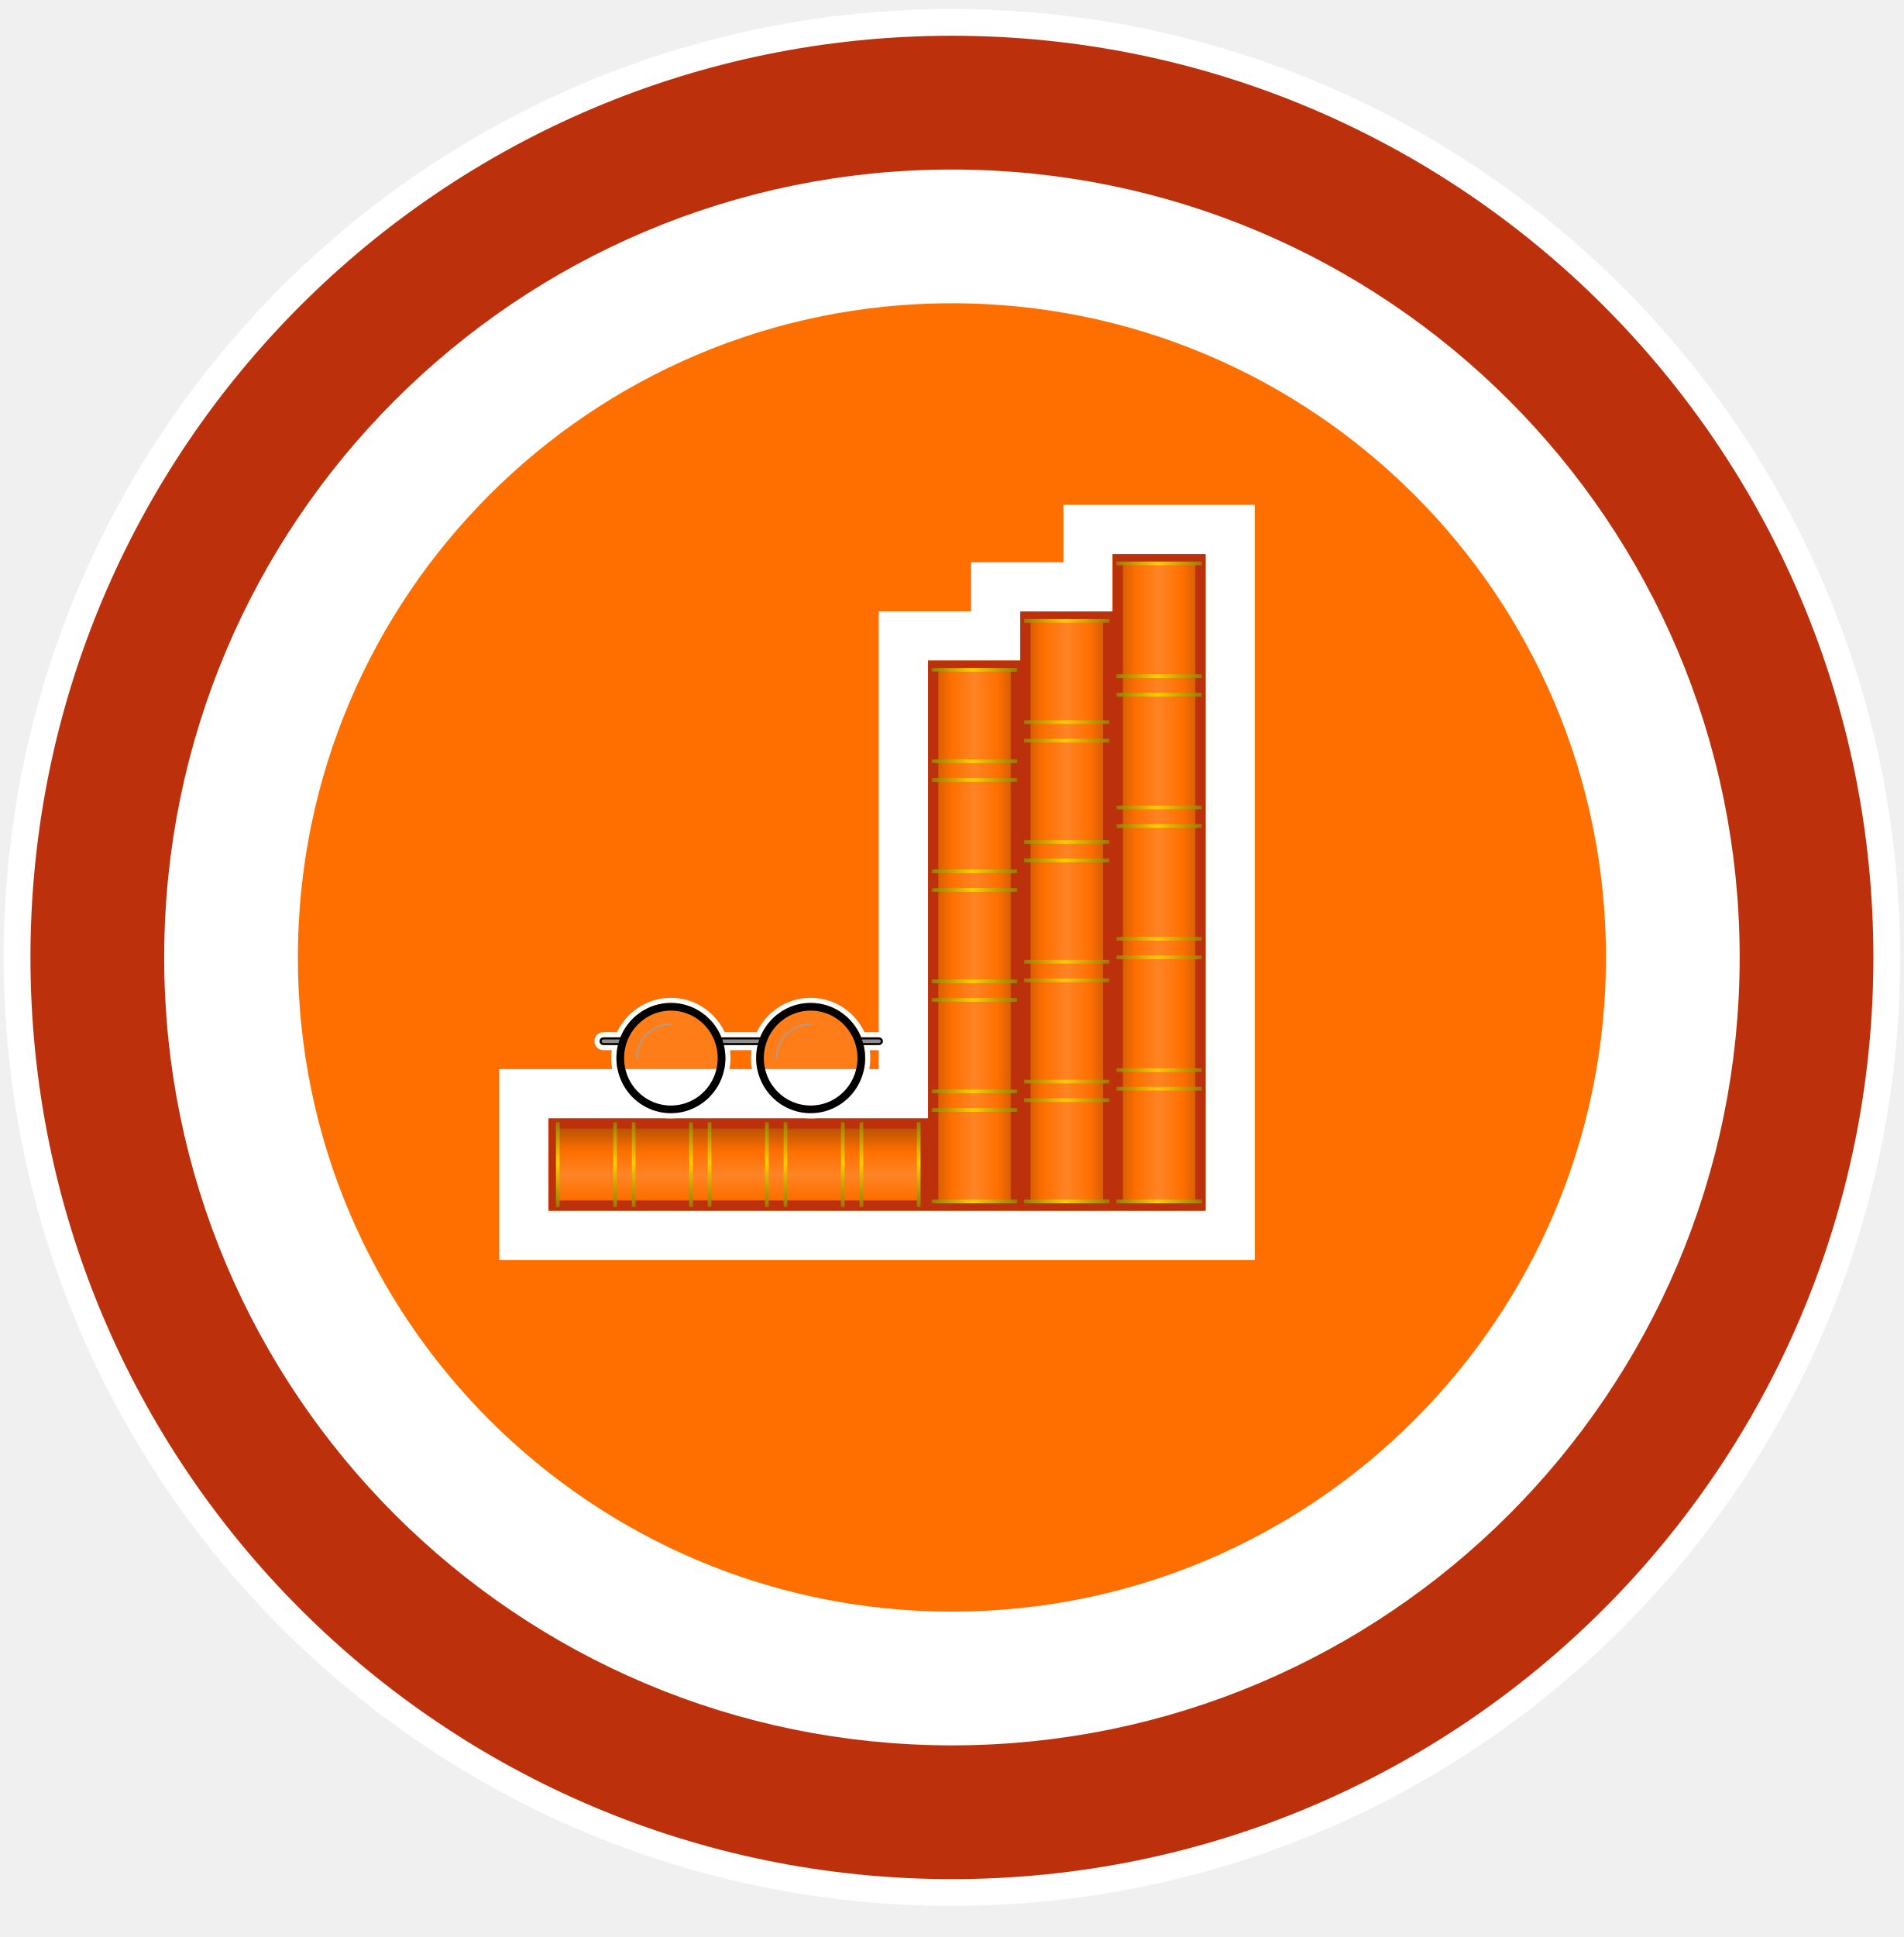
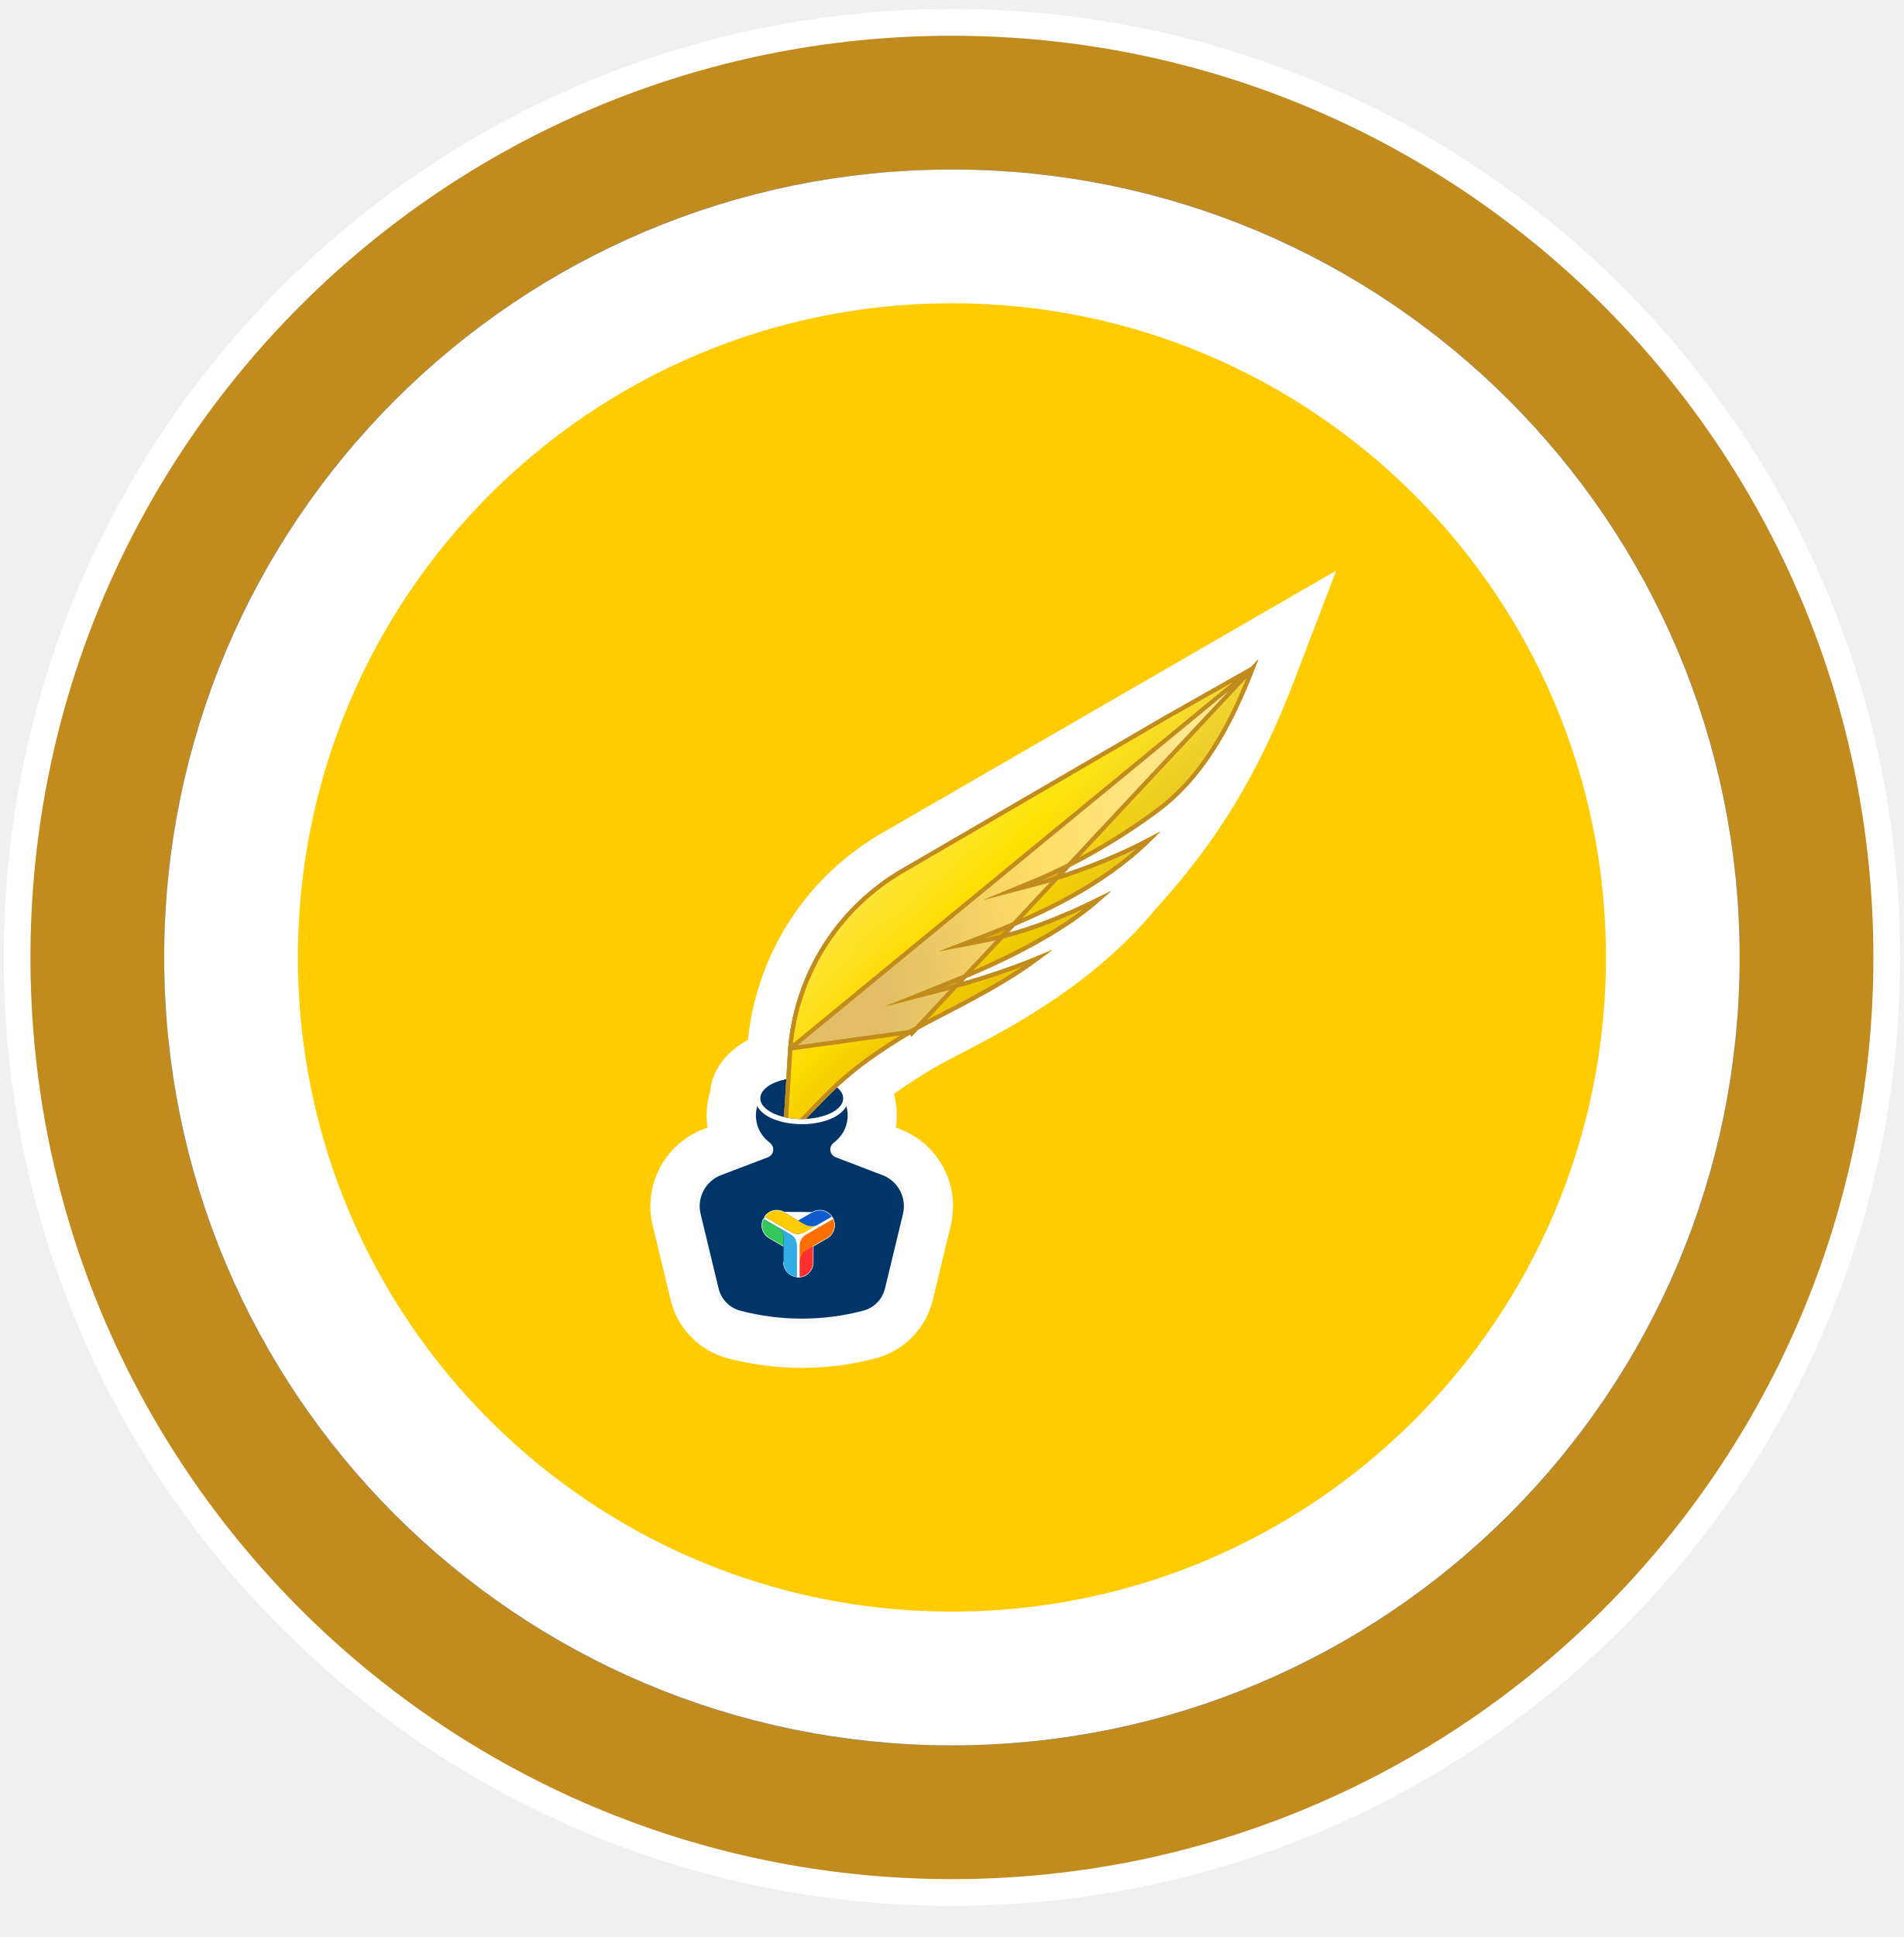
<svg xmlns="http://www.w3.org/2000/svg" width="58" height="59" viewBox="0 0 58 59" fill="none">
  <circle cx="29.002" cy="29.163" r="26.444" stroke="white" stroke-width="4.889" />
-   <circle cx="29.002" cy="29.163" r="26.037" fill="#BC310C" stroke="#BC310C" stroke-width="4.074" />
-   <circle cx="29.002" cy="29.163" r="21.963" fill="#FF6F00" stroke="white" stroke-width="4.074" />
-   <mask id="path-4-outside-1_159_604670" maskUnits="userSpaceOnUse" x="14.711" y="14.877" width="24" height="24" fill="black">
-     <rect fill="white" x="14.711" y="14.877" width="24" height="24" />
-     <path fill-rule="evenodd" clip-rule="evenodd" d="M36.731 16.877H33.898V18.627H31.086V20.12H28.273V34.065H16.711V36.877H28.273H28.573H31.106V36.877H33.898V36.877H36.731V16.877Z" />
+   <circle cx="29.002" cy="29.163" r="26.037" fill="#0F5CCF" stroke="#C18B1E" stroke-width="4.074" />
+   <circle cx="29.002" cy="29.163" r="21.963" fill="#FFCC02" stroke="white" stroke-width="4.074" />
+   <mask id="path-4-outside-1_159_604664" maskUnits="userSpaceOnUse" x="19.315" y="30.802" width="10" height="11" fill="black">
+     <rect fill="white" x="19.315" y="30.802" width="10" height="11" />
+     <path fill-rule="evenodd" clip-rule="evenodd" d="M25.729 33.475C25.729 33.468 25.73 33.461 25.73 33.453C25.73 33.093 25.146 32.802 24.426 32.802C23.707 32.802 23.123 33.093 23.123 33.453C23.123 33.459 23.123 33.466 23.124 33.472L23.059 33.732C22.966 34.104 23.091 34.497 23.382 34.747L23.47 34.822C23.615 34.947 23.574 35.182 23.395 35.25L21.968 35.794C21.491 35.975 21.224 36.483 21.344 36.978L21.892 39.248C21.971 39.577 22.225 39.836 22.552 39.922C23.78 40.245 25.071 40.245 26.299 39.922C26.627 39.836 26.88 39.577 26.96 39.248L27.508 36.978C27.627 36.483 27.36 35.975 26.884 35.794L25.457 35.25C25.277 35.182 25.236 34.947 25.382 34.822L25.47 34.747C25.761 34.497 25.886 34.104 25.793 33.732L25.729 33.475Z" />
  </mask>
-   <path d="M33.898 16.877V15.377H32.398V16.877H33.898ZM36.731 16.877H38.231V15.377H36.731V16.877ZM33.898 18.627V20.127H35.398V18.627H33.898ZM31.086 18.627V17.127H29.586V18.627H31.086ZM31.086 20.12V21.62H32.586V20.12H31.086ZM28.273 20.12V18.62H26.773V20.12H28.273ZM28.273 34.065V35.565H29.773V34.065H28.273ZM16.711 34.065V32.565H15.211V34.065H16.711ZM16.711 36.877H15.211V38.377H16.711V36.877ZM31.106 36.877V38.377H32.606V36.877H31.106ZM31.106 36.877V35.377H29.606V36.877H31.106ZM33.898 36.877H35.398V35.377H33.898V36.877ZM33.898 36.877H32.398V38.377H33.898V36.877ZM36.731 36.877V38.377H38.231V36.877H36.731ZM33.898 18.377H36.731V15.377H33.898V18.377ZM35.398 18.627V16.877H32.398V18.627H35.398ZM31.086 20.127H33.898V17.127H31.086V20.127ZM32.586 20.12V18.627H29.586V20.12H32.586ZM28.273 21.62H31.086V18.62H28.273V21.62ZM29.773 34.065V20.12H26.773V34.065H29.773ZM16.711 35.565H28.273V32.565H16.711V35.565ZM18.211 36.877V34.065H15.211V36.877H18.211ZM28.273 35.377H16.711V38.377H28.273V35.377ZM28.573 35.377H28.273V38.377H28.573V35.377ZM31.106 35.377H28.573V38.377H31.106V35.377ZM29.606 36.877V36.877H32.606V36.877H29.606ZM33.898 35.377H31.106V38.377H33.898V35.377ZM35.398 36.877V36.877H32.398V36.877H35.398ZM36.731 35.377H33.898V38.377H36.731V35.377ZM35.231 16.877V36.877H38.231V16.877H35.231Z" fill="white" mask="url(#path-4-outside-1_159_604670)" />
-   <rect x="28.43" y="20.276" width="2.52" height="16.445" fill="url(#paint0_linear_159_604670)" />
-   <rect x="28.43" y="20.276" width="2.52" height="16.445" stroke="#BC310C" stroke-width="0.312" />
-   <rect x="28.387" y="20.346" width="2.606" height="0.113" fill="url(#paint1_linear_159_604670)" />
-   <mask id="path-8-inside-2_159_604670" fill="white">
-     <path d="M28.387 23.131H30.993V23.811H28.387V23.131Z" />
+   <path fill-rule="evenodd" clip-rule="evenodd" d="M25.729 33.475C25.729 33.468 25.73 33.461 25.73 33.453C25.73 33.093 25.146 32.802 24.426 32.802C23.707 32.802 23.123 33.093 23.123 33.453C23.123 33.459 23.123 33.466 23.124 33.472L23.059 33.732C22.966 34.104 23.091 34.497 23.382 34.747L23.47 34.822C23.615 34.947 23.574 35.182 23.395 35.25L21.968 35.794C21.491 35.975 21.224 36.483 21.344 36.978L21.892 39.248C21.971 39.577 22.225 39.836 22.552 39.922C23.78 40.245 25.071 40.245 26.299 39.922C26.627 39.836 26.88 39.577 26.96 39.248L27.508 36.978C27.627 36.483 27.36 35.975 26.884 35.794L25.457 35.25C25.277 35.182 25.236 34.947 25.382 34.822L25.47 34.747C25.761 34.497 25.886 34.104 25.793 33.732L25.729 33.475Z" fill="#013568" />
+   <path d="M25.729 33.475L24.232 33.376L24.217 33.611L24.274 33.839L25.729 33.475ZM23.124 33.472L24.579 33.836L24.634 33.615L24.621 33.389L23.124 33.472ZM23.059 33.732L21.603 33.368L21.603 33.368L23.059 33.732ZM23.382 34.747L24.358 33.608L24.358 33.608L23.382 34.747ZM23.47 34.822L22.493 35.961L22.493 35.961L23.47 34.822ZM23.395 35.25L23.929 36.652H23.929L23.395 35.25ZM21.968 35.794L22.502 37.196H22.502L21.968 35.794ZM21.344 36.978L19.886 37.33L21.344 36.978ZM21.892 39.248L20.434 39.6L20.434 39.6L21.892 39.248ZM22.552 39.922L22.17 41.373L22.171 41.373L22.552 39.922ZM26.299 39.922L26.681 41.373L26.681 41.373L26.299 39.922ZM26.96 39.248L25.502 38.896L26.96 39.248ZM27.508 36.978L28.966 37.33L28.966 37.33L27.508 36.978ZM26.884 35.794L26.35 37.196L26.884 35.794ZM25.457 35.25L24.923 36.652L24.923 36.652L25.457 35.25ZM25.382 34.822L24.406 33.683L24.406 33.683L25.382 34.822ZM25.47 34.747L26.446 35.886L26.446 35.886L25.47 34.747ZM25.793 33.732L27.248 33.368L27.248 33.368L25.793 33.732ZM24.23 33.453C24.23 33.428 24.23 33.402 24.232 33.376L27.226 33.574C27.228 33.534 27.23 33.494 27.23 33.453H24.23ZM24.426 34.302C24.604 34.302 24.69 34.341 24.677 34.334C24.67 34.331 24.583 34.288 24.482 34.169C24.373 34.039 24.23 33.794 24.23 33.453H27.23C27.23 32.399 26.414 31.849 26.019 31.651C25.534 31.409 24.969 31.302 24.426 31.302V34.302ZM24.623 33.453C24.623 33.794 24.48 34.039 24.371 34.169C24.27 34.288 24.183 34.331 24.176 34.334C24.162 34.341 24.249 34.302 24.426 34.302V31.302C23.884 31.302 23.319 31.409 22.834 31.651C22.439 31.849 21.623 32.399 21.623 33.453H24.623ZM24.621 33.389C24.623 33.41 24.623 33.432 24.623 33.453H21.623C21.623 33.487 21.624 33.521 21.626 33.555L24.621 33.389ZM21.669 33.108L21.603 33.368L24.514 34.096L24.579 33.836L21.669 33.108ZM21.603 33.368C21.373 34.292 21.683 35.266 22.406 35.886L24.358 33.608C24.498 33.728 24.559 33.917 24.514 34.096L21.603 33.368ZM22.406 35.886L22.493 35.961L24.446 33.683L24.358 33.608L22.406 35.886ZM22.493 35.961C21.775 35.345 21.977 34.185 22.861 33.849L23.929 36.652C25.172 36.179 25.455 34.548 24.446 33.683L22.493 35.961ZM22.861 33.849L21.434 34.392L22.502 37.196L23.929 36.652L22.861 33.849ZM21.434 34.392C20.252 34.843 19.589 36.101 19.886 37.33L22.802 36.626C22.86 36.864 22.731 37.108 22.502 37.196L21.434 34.392ZM19.886 37.33L20.434 39.6L23.35 38.896L22.802 36.626L19.886 37.33ZM20.434 39.6C20.643 40.465 21.31 41.146 22.17 41.373L22.934 38.472C23.14 38.526 23.3 38.689 23.35 38.896L20.434 39.6ZM22.171 41.373C23.649 41.762 25.203 41.762 26.681 41.373L25.918 38.472C24.94 38.729 23.912 38.729 22.934 38.472L22.171 41.373ZM26.681 41.373C27.542 41.146 28.209 40.465 28.418 39.6L25.502 38.896C25.552 38.689 25.712 38.526 25.918 38.472L26.681 41.373ZM28.418 39.6L28.966 37.33L26.05 36.626L25.502 38.896L28.418 39.6ZM28.966 37.33C29.263 36.101 28.6 34.843 27.418 34.392L26.35 37.196C26.121 37.108 25.992 36.864 26.05 36.626L28.966 37.33ZM27.418 34.392L25.991 33.849L24.923 36.652L26.35 37.196L27.418 34.392ZM25.991 33.849C26.875 34.185 27.076 35.345 26.358 35.961L24.406 33.683C23.396 34.548 23.68 36.179 24.923 36.652L25.991 33.849ZM26.358 35.961L26.446 35.886L24.493 33.608L24.406 33.683L26.358 35.961ZM26.446 35.886C27.168 35.266 27.479 34.292 27.248 33.368L24.338 34.096C24.293 33.917 24.353 33.728 24.493 33.608L26.446 35.886ZM27.248 33.368L27.184 33.111L24.274 33.839L24.338 34.096L27.248 33.368Z" fill="white" mask="url(#path-4-outside-1_159_604664)" />
+   <path d="M38.87 20.447L39.499 18.801L37.974 19.682L27.058 25.989L27.051 25.992L27.044 25.997C26.53 26.311 26.034 26.694 25.597 27.132C24.973 27.757 24.46 28.486 24.083 29.292L24.082 29.294C23.712 30.09 23.478 30.952 23.401 31.828L23.401 31.836L23.4 31.844L23.305 33.394L23.264 34.057L23.252 34.257L23.248 34.311L23.248 34.325L23.247 34.329L23.247 34.33L23.247 34.33L23.247 34.33L23.871 34.368L23.247 34.33L23.199 35.124L23.982 34.983L24.478 34.894L24.676 34.858L24.816 34.714L24.495 34.403L24.816 34.714L24.816 34.714L24.816 34.714L24.817 34.714L24.817 34.713L24.819 34.711L24.827 34.703L24.857 34.672L24.956 34.569C25.034 34.489 25.128 34.392 25.191 34.326L25.204 34.312C25.968 33.518 26.477 32.989 28.082 32.023C28.334 31.872 28.677 31.694 29.095 31.477C30.567 30.713 32.955 29.44 34.737 27.279C36.508 25.328 37.744 23.394 38.87 20.447Z" fill="white" stroke="white" stroke-width="1.25" stroke-miterlimit="16" />
+   <path d="M25.77 33.308L25.755 33.248H25.694H23.162H23.101L23.086 33.308L22.985 33.713C22.885 34.114 23.02 34.537 23.333 34.806L23.421 34.881C23.521 34.967 23.493 35.13 23.369 35.177L21.942 35.721C21.429 35.916 21.141 36.463 21.27 36.996L21.818 39.267C21.904 39.623 22.179 39.904 22.534 39.998C23.776 40.324 25.08 40.324 26.321 39.998C26.677 39.904 26.952 39.623 27.038 39.267L27.586 36.996C27.715 36.463 27.427 35.916 26.914 35.721L25.487 35.177C25.363 35.13 25.334 34.967 25.435 34.881L25.523 34.806C25.836 34.537 25.971 34.114 25.871 33.713L25.77 33.308Z" fill="#013568" stroke="#FAFAFA" stroke-width="0.156" stroke-linejoin="round" />
+   <path d="M24.753 36.929L24.749 36.923C24.953 36.805 25.212 36.866 25.345 37.058L25.339 37.062L25.345 37.058C25.353 37.069 25.36 37.08 25.367 37.092C25.374 37.103 25.38 37.115 25.386 37.127C25.484 37.339 25.408 37.593 25.204 37.711L24.776 37.959V38.453C24.776 38.689 24.593 38.882 24.361 38.902L24.361 38.902C24.348 38.903 24.334 38.904 24.321 38.904C24.307 38.904 24.294 38.903 24.28 38.902C24.28 38.902 24.28 38.902 24.28 38.902L24.281 38.894C24.052 38.874 23.873 38.684 23.873 38.453L24.753 36.929ZM24.753 36.929L24.749 36.923L24.321 37.17L23.892 36.923L23.892 36.923M24.753 36.929L23.892 36.923M23.892 36.923C23.688 36.805 23.43 36.866 23.296 37.058L23.892 36.923ZM23.437 37.711L23.865 37.959L23.256 37.127C23.256 37.127 23.256 37.127 23.256 37.127C23.157 37.339 23.233 37.593 23.437 37.711L23.437 37.711Z" fill="white" stroke="white" stroke-width="0.016" />
+   <path d="M23.264 37.13H23.264C23.269 37.119 23.275 37.107 23.282 37.095C23.289 37.084 23.296 37.073 23.303 37.062L24.124 37.536C24.246 37.606 24.397 37.606 24.519 37.536L25.34 37.062C25.347 37.073 25.354 37.084 25.361 37.095C25.367 37.107 25.374 37.119 25.379 37.13H25.379L24.559 37.604C24.436 37.675 24.361 37.805 24.361 37.947V38.894C24.348 38.895 24.335 38.896 24.321 38.896C24.308 38.896 24.295 38.895 24.282 38.894V37.947C24.282 37.805 24.206 37.675 24.084 37.604L23.264 37.13Z" fill="white" />
+   <path d="M23.676 37.369C23.798 37.44 23.874 37.57 23.874 37.712V37.954V38.453C23.874 38.685 24.053 38.875 24.281 38.895V37.947C24.281 37.806 24.206 37.675 24.084 37.605L23.676 37.369Z" fill="#32ADE6" />
+   <path d="M23.873 37.712C23.873 37.57 23.798 37.44 23.675 37.369L23.263 37.131C23.166 37.339 23.241 37.589 23.441 37.705L23.873 37.954V37.712Z" fill="#34C759" />
+   <path d="M24.361 38.418C24.361 38.277 24.437 38.146 24.559 38.075L24.769 37.954L25.201 37.705C25.402 37.589 25.477 37.339 25.38 37.131L24.559 37.605C24.437 37.675 24.361 37.806 24.361 37.947V38.418V38.418Z" fill="#FF6F00" />
+   <path d="M24.559 38.075C24.437 38.146 24.361 38.277 24.361 38.418V38.894C24.59 38.874 24.769 38.685 24.769 38.453V37.954L24.559 38.075Z" fill="#FF2F2F" />
+   <path d="M24.927 37.3C24.804 37.371 24.653 37.371 24.531 37.3L24.321 37.179L23.889 36.929C23.688 36.814 23.434 36.874 23.303 37.062L24.123 37.536C24.245 37.606 24.396 37.606 24.519 37.536L24.927 37.3V37.3Z" fill="#FFCC02" />
+   <path d="M24.53 37.3C24.653 37.371 24.804 37.371 24.926 37.3L25.338 37.062C25.207 36.874 24.953 36.814 24.753 36.929L24.32 37.179L24.53 37.3V37.3Z" fill="#0F5CCF" />
+   <path d="M24.428 34.164C24.787 34.164 25.116 34.092 25.358 33.971C25.595 33.852 25.772 33.673 25.772 33.453C25.772 33.233 25.595 33.054 25.358 32.936C25.116 32.815 24.787 32.742 24.428 32.742C24.069 32.742 23.74 32.815 23.498 32.936C23.261 33.054 23.084 33.233 23.084 33.453C23.084 33.673 23.261 33.852 23.498 33.971C23.74 34.092 24.069 34.164 24.428 34.164Z" fill="#013568" stroke="white" stroke-width="0.156" />
+   <mask id="mask0_159_604664" style="mask-type:alpha" maskUnits="userSpaceOnUse" x="22" y="18" width="18" height="17">
+     <path fill-rule="evenodd" clip-rule="evenodd" d="M23.58 32.982L22.899 29.299L28.678 23.505L39.568 18.439L38.351 22.947L33.92 28.769L29.807 31.222L27.08 32.753L25.67 33.572C25.558 33.865 25.044 34.086 24.427 34.086C23.727 34.086 23.161 33.803 23.161 33.453C23.161 33.266 23.323 33.098 23.58 32.982Z" fill="#013568" />
  </mask>
-   <path d="M28.387 23.245H30.993V23.018H28.387V23.245ZM30.993 23.698H28.387V23.924H30.993V23.698Z" fill="url(#paint2_linear_159_604670)" mask="url(#path-8-inside-2_159_604670)" />
-   <mask id="path-10-inside-3_159_604670" fill="white">
-     <path d="M28.387 26.483H30.993V27.163H28.387V26.483Z" />
-   </mask>
-   <path d="M28.387 26.596H30.993V26.37H28.387V26.596ZM30.993 27.049H28.387V27.276H30.993V27.049Z" fill="url(#paint3_linear_159_604670)" mask="url(#path-10-inside-3_159_604670)" />
-   <mask id="path-12-inside-4_159_604670" fill="white">
-     <path d="M28.387 29.834H30.993V30.514H28.387V29.834Z" />
-   </mask>
-   <path d="M28.387 29.948H30.993V29.721H28.387V29.948ZM30.993 30.401H28.387V30.628H30.993V30.401Z" fill="url(#paint4_linear_159_604670)" mask="url(#path-12-inside-4_159_604670)" />
-   <mask id="path-14-inside-5_159_604670" fill="white">
-     <path d="M28.387 33.186H30.993V33.866H28.387V33.186Z" />
-   </mask>
-   <path d="M28.387 33.299H30.993V33.073H28.387V33.299ZM30.993 33.753H28.387V33.979H30.993V33.753Z" fill="url(#paint5_linear_159_604670)" mask="url(#path-14-inside-5_159_604670)" />
-   <rect x="28.387" y="36.538" width="2.606" height="0.113" fill="url(#paint6_linear_159_604670)" />
-   <rect x="31.242" y="18.784" width="2.52" height="17.938" fill="url(#paint7_linear_159_604670)" />
-   <rect x="31.242" y="18.784" width="2.52" height="17.938" stroke="#BC310C" stroke-width="0.312" />
-   <rect x="31.199" y="18.854" width="2.606" height="0.113" fill="url(#paint8_linear_159_604670)" />
-   <mask id="path-19-inside-6_159_604670" fill="white">
-     <path d="M31.199 21.938H33.806V22.617H31.199V21.938Z" />
-   </mask>
-   <path d="M31.199 22.051H33.806V21.824H31.199V22.051ZM33.806 22.504H31.199V22.731H33.806V22.504Z" fill="url(#paint9_linear_159_604670)" mask="url(#path-19-inside-6_159_604670)" />
-   <mask id="path-21-inside-7_159_604670" fill="white">
-     <path d="M31.199 25.587H33.806V26.267H31.199V25.587Z" />
-   </mask>
-   <path d="M31.199 25.701H33.806V25.474H31.199V25.701ZM33.806 26.154H31.199V26.381H33.806V26.154Z" fill="url(#paint10_linear_159_604670)" mask="url(#path-21-inside-7_159_604670)" />
-   <mask id="path-23-inside-8_159_604670" fill="white">
-     <path d="M31.199 29.237H33.806V29.917H31.199V29.237Z" />
-   </mask>
-   <path d="M31.199 29.351H33.806V29.124H31.199V29.351ZM33.806 29.804H31.199V30.03H33.806V29.804Z" fill="url(#paint11_linear_159_604670)" mask="url(#path-23-inside-8_159_604670)" />
-   <mask id="path-25-inside-9_159_604670" fill="white">
-     <path d="M31.199 32.888H33.806V33.568H31.199V32.888Z" />
-   </mask>
-   <path d="M31.199 33.001H33.806V32.774H31.199V33.001ZM33.806 33.454H31.199V33.681H33.806V33.454Z" fill="url(#paint12_linear_159_604670)" mask="url(#path-25-inside-9_159_604670)" />
-   <rect x="31.199" y="36.538" width="2.606" height="0.113" fill="url(#paint13_linear_159_604670)" />
-   <rect x="34.055" y="17.034" width="2.52" height="19.688" fill="url(#paint14_linear_159_604670)" />
-   <rect x="34.055" y="17.034" width="2.52" height="19.688" stroke="#BC310C" stroke-width="0.312" />
-   <rect x="34.012" y="17.104" width="2.606" height="0.113" fill="url(#paint15_linear_159_604670)" />
-   <mask id="path-30-inside-10_159_604670" fill="white">
-     <path d="M34.012 20.538H36.618V21.218H34.012V20.538Z" />
-   </mask>
-   <path d="M34.012 20.651H36.618V20.424H34.012V20.651ZM36.618 21.104H34.012V21.331H36.618V21.104Z" fill="url(#paint16_linear_159_604670)" mask="url(#path-30-inside-10_159_604670)" />
-   <mask id="path-32-inside-11_159_604670" fill="white">
-     <path d="M34.012 24.538H36.618V25.218H34.012V24.538Z" />
-   </mask>
-   <path d="M34.012 24.651H36.618V24.424H34.012V24.651ZM36.618 25.104H34.012V25.331H36.618V25.104Z" fill="url(#paint17_linear_159_604670)" mask="url(#path-32-inside-11_159_604670)" />
-   <mask id="path-34-inside-12_159_604670" fill="white">
-     <path d="M34.012 28.538H36.618V29.218H34.012V28.538Z" />
-   </mask>
-   <path d="M34.012 28.651H36.618V28.424H34.012V28.651ZM36.618 29.104H34.012V29.331H36.618V29.104Z" fill="url(#paint18_linear_159_604670)" mask="url(#path-34-inside-12_159_604670)" />
-   <mask id="path-36-inside-13_159_604670" fill="white">
-     <path d="M34.012 32.538H36.618V33.218H34.012V32.538Z" />
-   </mask>
-   <path d="M34.012 32.651H36.618V32.424H34.012V32.651ZM36.618 33.104H34.012V33.331H36.618V33.104Z" fill="url(#paint19_linear_159_604670)" mask="url(#path-36-inside-13_159_604670)" />
-   <rect x="34.012" y="36.538" width="2.606" height="0.113" fill="url(#paint20_linear_159_604670)" />
-   <rect x="28.117" y="34.221" width="2.5" height="11.25" transform="rotate(90 28.1172 34.2212)" fill="url(#paint21_linear_159_604670)" />
-   <rect x="28.117" y="34.221" width="2.5" height="11.25" transform="rotate(90 28.1172 34.2212)" stroke="#BC310C" stroke-width="0.312" />
-   <rect x="28.047" y="34.178" width="2.586" height="0.113" transform="rotate(90 28.0469 34.1782)" fill="url(#paint22_linear_159_604670)" />
-   <mask id="path-41-inside-14_159_604670" fill="white">
-     <path d="M26.301 34.178V36.764H25.621V34.178H26.301Z" />
-   </mask>
-   <path d="M26.188 34.178V36.764H26.414V34.178H26.188ZM25.734 36.764V34.178H25.508V36.764H25.734Z" fill="url(#paint23_linear_159_604670)" mask="url(#path-41-inside-14_159_604670)" />
-   <mask id="path-43-inside-15_159_604670" fill="white">
-     <path d="M23.988 34.178V36.764H23.308V34.178H23.988Z" />
-   </mask>
-   <path d="M23.875 34.178V36.764H24.102V34.178H23.875ZM23.422 36.764V34.178H23.195V36.764H23.422Z" fill="url(#paint24_linear_159_604670)" mask="url(#path-43-inside-15_159_604670)" />
-   <mask id="path-45-inside-16_159_604670" fill="white">
-     <path d="M21.676 34.178V36.764H20.996V34.178H21.676Z" />
-   </mask>
-   <path d="M21.562 34.178V36.764H21.789V34.178H21.562ZM21.109 36.764V34.178H20.883V36.764H21.109Z" fill="url(#paint25_linear_159_604670)" mask="url(#path-45-inside-16_159_604670)" />
-   <mask id="path-47-inside-17_159_604670" fill="white">
-     <path d="M19.363 34.178V36.764H18.683V34.178H19.363Z" />
-   </mask>
-   <path d="M19.25 34.178V36.764H19.477V34.178H19.25ZM18.797 36.764V34.178H18.57V36.764H18.797Z" fill="url(#paint26_linear_159_604670)" mask="url(#path-47-inside-17_159_604670)" />
-   <rect x="17.051" y="34.178" width="2.586" height="0.113" transform="rotate(90 17.0508 34.1782)" fill="url(#paint27_linear_159_604670)" />
-   <mask id="path-50-outside-18_159_604670" maskUnits="userSpaceOnUse" x="17.267" y="29.549" width="10" height="5" fill="black">
-     <rect fill="white" x="17.267" y="29.549" width="10" height="5" />
-     <path fill-rule="evenodd" clip-rule="evenodd" d="M22.1 32.229C22.1 33.157 21.356 33.909 20.439 33.909C19.523 33.909 18.779 33.157 18.779 32.229C18.779 32.092 18.796 31.959 18.826 31.831H18.384C18.319 31.831 18.267 31.779 18.267 31.714C18.267 31.649 18.319 31.597 18.384 31.597H18.901C19.148 30.982 19.744 30.549 20.439 30.549C21.135 30.549 21.731 30.982 21.978 31.597H23.159C23.406 30.982 24.002 30.549 24.697 30.549C25.393 30.549 25.989 30.982 26.236 31.597H26.782C26.847 31.597 26.899 31.649 26.899 31.714C26.899 31.779 26.847 31.831 26.782 31.831H26.311C26.341 31.959 26.357 32.092 26.357 32.229C26.357 33.157 25.614 33.909 24.697 33.909C23.78 33.909 23.037 33.157 23.037 32.229C23.037 32.092 23.053 31.959 23.084 31.831H22.053C22.083 31.959 22.1 32.092 22.1 32.229Z" />
-   </mask>
-   <path d="M18.826 31.831L18.978 31.867L19.024 31.675H18.826V31.831ZM18.901 31.597V31.753H19.007L19.046 31.655L18.901 31.597ZM21.978 31.597L21.833 31.655L21.872 31.753H21.978V31.597ZM23.159 31.597V31.753H23.264L23.304 31.655L23.159 31.597ZM26.236 31.597L26.091 31.655L26.13 31.753H26.236V31.597ZM26.311 31.831V31.675H26.112L26.159 31.867L26.311 31.831ZM23.084 31.831L23.236 31.867L23.282 31.675H23.084V31.831ZM22.053 31.831V31.675H21.855L21.901 31.867L22.053 31.831ZM20.439 34.065C21.444 34.065 22.256 33.241 22.256 32.229H21.943C21.943 33.072 21.268 33.752 20.439 33.752V34.065ZM18.623 32.229C18.623 33.241 19.435 34.065 20.439 34.065V33.752C19.611 33.752 18.936 33.072 18.936 32.229H18.623ZM18.674 31.795C18.641 31.934 18.623 32.08 18.623 32.229H18.936C18.936 32.104 18.95 31.983 18.978 31.867L18.674 31.795ZM18.384 31.987H18.826V31.675H18.384V31.987ZM18.11 31.714C18.11 31.865 18.233 31.987 18.384 31.987V31.675C18.405 31.675 18.423 31.692 18.423 31.714H18.11ZM18.384 31.44C18.233 31.44 18.11 31.563 18.11 31.714H18.423C18.423 31.735 18.405 31.753 18.384 31.753V31.44ZM18.901 31.44H18.384V31.753H18.901V31.44ZM20.439 30.393C19.677 30.393 19.026 30.868 18.756 31.538L19.046 31.655C19.27 31.097 19.811 30.706 20.439 30.706V30.393ZM22.123 31.538C21.853 30.868 21.202 30.393 20.439 30.393V30.706C21.068 30.706 21.609 31.097 21.833 31.655L22.123 31.538ZM23.159 31.44H21.978V31.753H23.159V31.44ZM23.304 31.655C23.528 31.097 24.068 30.706 24.697 30.706V30.393C23.935 30.393 23.283 30.868 23.014 31.538L23.304 31.655ZM24.697 30.706C25.326 30.706 25.867 31.097 26.091 31.655L26.381 31.538C26.111 30.868 25.46 30.393 24.697 30.393V30.706ZM26.782 31.44H26.236V31.753H26.782V31.44ZM27.056 31.714C27.056 31.563 26.933 31.44 26.782 31.44V31.753C26.761 31.753 26.743 31.735 26.743 31.714H27.056ZM26.782 31.987C26.933 31.987 27.056 31.865 27.056 31.714H26.743C26.743 31.692 26.761 31.675 26.782 31.675V31.987ZM26.311 31.987H26.782V31.675H26.311V31.987ZM26.159 31.867C26.186 31.983 26.201 32.104 26.201 32.229H26.514C26.514 32.08 26.496 31.934 26.462 31.795L26.159 31.867ZM26.201 32.229C26.201 33.072 25.526 33.752 24.697 33.752V34.065C25.702 34.065 26.514 33.241 26.514 32.229H26.201ZM24.697 33.752C23.868 33.752 23.193 33.072 23.193 32.229H22.881C22.881 33.241 23.692 34.065 24.697 34.065V33.752ZM23.193 32.229C23.193 32.104 23.208 31.983 23.236 31.867L22.932 31.795C22.899 31.934 22.881 32.08 22.881 32.229H23.193ZM22.053 31.987H23.084V31.675H22.053V31.987ZM22.256 32.229C22.256 32.08 22.238 31.934 22.205 31.795L21.901 31.867C21.929 31.983 21.943 32.104 21.943 32.229H22.256Z" fill="white" mask="url(#path-50-outside-18_159_604670)" />
-   <rect x="21.982" y="31.629" width="1.188" height="0.172" fill="#8E8E93" stroke="black" stroke-width="0.062" />
-   <rect x="26.149" y="31.629" width="0.719" height="0.172" rx="0.086" fill="#8E8E93" stroke="black" stroke-width="0.062" />
-   <rect x="18.298" y="31.629" width="0.719" height="0.172" rx="0.086" fill="#8E8E93" stroke="black" stroke-width="0.062" />
-   <path d="M26.241 32.229C26.241 33.093 25.549 33.791 24.698 33.791C23.847 33.791 23.155 33.093 23.155 32.229C23.155 31.365 23.847 30.666 24.698 30.666C25.549 30.666 26.241 31.365 26.241 32.229Z" fill="white" fill-opacity="0.1" stroke="black" stroke-width="0.234" />
-   <path d="M23.663 32.229C23.663 31.954 23.772 31.691 23.966 31.497C24.16 31.303 24.424 31.194 24.698 31.194" stroke="#A1A1A5" stroke-width="0.039" stroke-linecap="round" />
-   <path d="M21.983 32.229C21.983 33.093 21.291 33.791 20.44 33.791C19.59 33.791 18.898 33.093 18.898 32.229C18.898 31.365 19.59 30.666 20.44 30.666C21.291 30.666 21.983 31.365 21.983 32.229Z" fill="white" fill-opacity="0.1" stroke="black" stroke-width="0.234" />
-   <path d="M19.405 32.229C19.405 31.954 19.514 31.691 19.709 31.497C19.903 31.303 20.166 31.194 20.44 31.194" stroke="#A1A1A5" stroke-width="0.039" stroke-linecap="round" />
+   <g mask="url(#mask0_159_604664)">
+     <path d="M24.427 34.164C24.786 34.164 25.115 34.092 25.357 33.971C25.594 33.852 25.771 33.673 25.771 33.453C25.771 33.233 25.594 33.054 25.357 32.936C25.115 32.815 24.786 32.742 24.427 32.742C24.068 32.742 23.739 32.815 23.497 32.936C23.26 33.054 23.083 33.233 23.083 33.453C23.083 33.673 23.26 33.852 23.497 33.971C23.739 34.092 24.068 34.164 24.427 34.164Z" stroke="white" stroke-width="0.156" />
+     <path d="M23.906 33.729L23.748 36.261L23.871 36.078C23.952 35.601 23.959 35.288 24.218 34.906C24.29 34.806 24.339 34.742 24.362 34.617C24.378 34.533 24.383 34.362 24.363 34.279L24.488 34.149C24.204 34.047 23.906 33.729 23.906 33.729Z" fill="#0E4D98" />
+     <path d="M23.906 33.729L23.748 36.261L23.871 36.078C23.952 35.601 23.959 35.288 24.218 34.906C24.29 34.806 24.339 34.742 24.362 34.617C24.378 34.533 24.383 34.362 24.363 34.279L24.488 34.149C24.204 34.047 23.906 33.729 23.906 33.729Z" fill="url(#paint0_linear_159_604664)" />
+     <path d="M38.158 20.366C37.515 22.014 36.683 23.625 35.25 24.691C34.344 25.366 33.456 25.883 32.795 26.231C32.465 26.405 32.191 26.537 32.001 26.625C31.905 26.67 31.83 26.703 31.78 26.725C31.754 26.736 31.735 26.744 31.722 26.75L31.707 26.756L31.703 26.758L31.703 26.758L31.703 26.758L31.702 26.758L30.838 27.116L31.743 26.878L31.727 26.817L31.743 26.878L31.743 26.878L31.743 26.878L31.744 26.878L31.748 26.876L31.764 26.872C31.778 26.868 31.799 26.863 31.826 26.855C31.88 26.84 31.959 26.817 32.06 26.786C32.261 26.725 32.547 26.633 32.889 26.509C33.478 26.297 34.232 25.991 34.999 25.588C33.588 26.965 31.745 27.834 29.935 28.532L29.276 28.786L29.97 28.653C31.184 28.421 32.347 27.951 33.452 27.408C32.8 27.979 31.985 28.482 31.187 28.9C30.254 29.39 29.351 29.762 28.772 29.995L27.871 30.358L28.811 30.115C29.731 29.878 30.756 29.543 31.607 29.192C31.002 29.641 30.325 30.038 29.686 30.384C29.369 30.556 29.061 30.716 28.775 30.864C28.404 31.056 28.072 31.229 27.81 31.381C27.809 31.381 27.809 31.381 27.809 31.381L27.809 31.381L27.809 31.381L27.809 31.381L27.809 31.381L27.809 31.381L27.807 31.382L27.806 31.383L27.793 31.391L27.744 31.42L27.726 31.431L27.722 31.433L27.722 31.433L27.721 31.434L27.721 31.434L27.721 31.434C27.721 31.434 27.721 31.434 27.722 31.434C27.729 31.436 27.76 31.446 27.778 31.473L38.158 20.366ZM38.158 20.366L35.535 21.85L35.534 21.85L27.397 26.584C27.22 26.692 27.044 26.809 26.874 26.934L26.874 26.935C26.592 27.142 26.325 27.371 26.078 27.618L26.078 27.618C25.733 27.964 25.424 28.346 25.159 28.755C24.988 29.019 24.835 29.296 24.7 29.584L24.643 29.557L24.7 29.584C24.54 29.928 24.408 30.286 24.306 30.65C24.194 31.053 24.118 31.47 24.081 31.887C24.081 31.888 24.081 31.888 24.081 31.888L24.077 31.935L24.077 31.936M38.158 20.366L24.077 31.936M24.077 31.936L23.929 34.357C23.929 34.357 23.929 34.357 23.929 34.357C23.923 34.458 24.044 34.51 24.112 34.441L24.113 34.44C24.326 34.226 24.513 34.032 24.688 33.849C25.485 33.021 26.038 32.446 27.721 31.434L24.077 31.936Z" fill="#FFCC02" stroke="#C18B1E" stroke-width="0.127" stroke-miterlimit="16" />
+     <path d="M38.159 20.366C37.516 22.014 36.684 23.625 35.251 24.691C34.345 25.366 33.457 25.883 32.796 26.231C32.466 26.405 32.192 26.537 32.002 26.625C31.906 26.67 31.831 26.703 31.781 26.725C31.755 26.736 31.736 26.744 31.723 26.75L31.708 26.756L31.704 26.758L31.704 26.758L31.703 26.758L31.703 26.758L30.839 27.116L31.744 26.878L31.728 26.817L31.744 26.878L31.744 26.878L31.744 26.878L31.745 26.878L31.749 26.876L31.765 26.872C31.779 26.868 31.8 26.863 31.827 26.855C31.881 26.84 31.96 26.817 32.061 26.786C32.262 26.725 32.548 26.633 32.89 26.509C33.479 26.297 34.233 25.991 35 25.588C33.589 26.965 31.746 27.834 29.936 28.532L29.277 28.786L29.971 28.653C31.185 28.421 32.348 27.951 33.453 27.408C32.801 27.979 31.985 28.482 31.188 28.9C30.255 29.39 29.352 29.762 28.773 29.995L27.872 30.358L28.812 30.115C29.732 29.878 30.757 29.543 31.608 29.192C31.003 29.641 30.326 30.038 29.687 30.384C29.37 30.556 29.062 30.716 28.776 30.864C28.405 31.056 28.073 31.229 27.811 31.381C27.811 31.381 27.81 31.381 27.81 31.381L27.81 31.381L27.81 31.381L27.81 31.381L27.81 31.381L27.81 31.381L27.808 31.382L27.807 31.383L27.794 31.391L27.745 31.42L27.727 31.431L27.723 31.433L27.723 31.433L27.722 31.434L27.722 31.434L27.722 31.434C27.722 31.434 27.723 31.434 27.723 31.434C27.73 31.436 27.761 31.446 27.779 31.473L38.159 20.366ZM38.159 20.366L35.536 21.85L35.535 21.85L27.398 26.584C27.221 26.692 27.044 26.809 26.875 26.934L26.875 26.935C26.593 27.142 26.326 27.371 26.079 27.618L26.079 27.618C25.734 27.964 25.425 28.346 25.16 28.755C24.989 29.019 24.836 29.296 24.701 29.584L24.644 29.557L24.701 29.584C24.541 29.928 24.409 30.286 24.307 30.65C24.195 31.053 24.119 31.47 24.082 31.887C24.082 31.888 24.082 31.888 24.082 31.888L24.078 31.935L24.078 31.936M38.159 20.366L24.078 31.936M24.078 31.936L23.93 34.357C23.93 34.357 23.93 34.357 23.93 34.357C23.924 34.458 24.045 34.51 24.113 34.441L24.114 34.44C24.327 34.226 24.514 34.032 24.689 33.849C25.486 33.021 26.039 32.446 27.722 31.434L24.078 31.936Z" fill="url(#paint1_linear_159_604664)" stroke="#C18B1E" stroke-width="0.127" stroke-miterlimit="16" />
+     <g style="mix-blend-mode:screen" opacity="0.6">
+       <path d="M35.338 25.332C33.886 26.896 31.899 27.843 29.959 28.591C31.308 28.333 32.596 27.779 33.814 27.156C32.42 28.56 29.955 29.587 28.796 30.054C29.883 29.774 31.116 29.356 32.032 28.939C30.637 30.099 28.68 30.932 27.755 31.488C27.741 31.496 27.959 31.365 27.755 31.488C25.709 32.718 25.344 33.296 24.159 34.485C24.049 34.597 23.858 34.512 23.866 34.354L24.015 31.93L24.019 31.882C24.056 31.461 24.133 31.04 24.246 30.633C24.349 30.266 24.482 29.904 24.644 29.557C24.779 29.267 24.934 28.987 25.107 28.721C25.374 28.308 25.686 27.923 26.035 27.573C26.284 27.324 26.553 27.093 26.837 26.884C27.009 26.757 27.186 26.639 27.365 26.529L35.504 21.795L38.282 20.223C37.629 21.931 36.785 23.629 35.289 24.742C33.469 26.096 31.728 26.817 31.728 26.817C31.728 26.817 33.566 26.333 35.338 25.332Z" fill="url(#paint2_linear_159_604664)" />
+     </g>
+     <path d="M38.159 20.366C37.516 22.014 36.684 23.625 35.251 24.691C34.345 25.366 33.457 25.883 32.796 26.231C32.466 26.405 32.192 26.537 32.002 26.625C31.906 26.67 31.831 26.703 31.781 26.725C31.755 26.736 31.736 26.744 31.723 26.75L31.708 26.756L31.704 26.758L31.704 26.758L31.703 26.758L31.703 26.758L30.839 27.116L31.744 26.878L31.728 26.817L31.744 26.878L31.744 26.878L31.744 26.878L31.745 26.878L31.749 26.876L31.765 26.872C31.779 26.868 31.8 26.863 31.827 26.855C31.881 26.84 31.96 26.817 32.061 26.786C32.262 26.725 32.548 26.633 32.89 26.509C33.479 26.297 34.233 25.991 35 25.588C33.589 26.965 31.746 27.834 29.936 28.532L29.277 28.786L29.971 28.653C31.185 28.421 32.348 27.951 33.453 27.408C32.801 27.979 31.985 28.482 31.188 28.9C30.255 29.39 29.352 29.762 28.773 29.995L27.872 30.358L28.812 30.115C29.732 29.878 30.757 29.543 31.608 29.192C31.003 29.641 30.326 30.038 29.687 30.384C29.37 30.556 29.062 30.716 28.776 30.864C28.405 31.056 28.073 31.229 27.811 31.381C27.811 31.381 27.81 31.381 27.81 31.381L27.81 31.381L27.81 31.381L27.81 31.381L27.81 31.381L27.81 31.381L27.808 31.382L27.807 31.383L27.794 31.391L27.745 31.42L27.727 31.431L27.723 31.433L27.723 31.433L27.722 31.434L27.722 31.434L27.722 31.434C27.722 31.434 27.723 31.434 27.723 31.434C27.73 31.436 27.761 31.446 27.779 31.473L38.159 20.366ZM38.159 20.366L35.536 21.85L35.535 21.85L27.398 26.584C27.221 26.692 27.044 26.809 26.875 26.934L26.875 26.935C26.593 27.142 26.326 27.371 26.079 27.618L26.079 27.618C25.734 27.964 25.425 28.346 25.16 28.755C24.989 29.019 24.836 29.296 24.701 29.584L24.644 29.557L24.701 29.584C24.541 29.928 24.409 30.286 24.307 30.65C24.195 31.053 24.119 31.47 24.082 31.887C24.082 31.888 24.082 31.888 24.082 31.888L24.078 31.935L24.078 31.936M38.159 20.366L24.078 31.936M24.078 31.936L23.93 34.357C23.93 34.357 23.93 34.357 23.93 34.357C23.924 34.458 24.045 34.51 24.113 34.441L24.114 34.44C24.327 34.226 24.514 34.032 24.689 33.849C25.486 33.021 26.039 32.446 27.722 31.434L24.078 31.936Z" stroke="#C18B1E" stroke-width="0.127" stroke-miterlimit="16" />
+   </g>
  <defs>
-     <linearGradient id="paint0_linear_159_604670" x1="31.106" y1="28.498" x2="28.273" y2="28.498" gradientUnits="userSpaceOnUse">
-       <stop stop-color="#BA5304" />
-       <stop offset="0.25" stop-color="#FF6F00" />
-       <stop offset="0.5" stop-color="#FF8425" />
-       <stop offset="0.75" stop-color="#FF6F00" />
-       <stop offset="1" stop-color="#BA5304" />
+     <linearGradient id="paint0_linear_159_604664" x1="23.636" y1="34.768" x2="24.699" y2="34.87" gradientUnits="userSpaceOnUse">
+       <stop offset="0.105" stop-color="#0E4D98" />
+       <stop offset="0.215" stop-color="#0E4D98" />
+       <stop offset="0.282" stop-color="#588BC8" />
+       <stop offset="0.38" stop-color="#0E4D98" />
+       <stop offset="0.628" stop-color="#051932" />
    </linearGradient>
-     <linearGradient id="paint1_linear_159_604670" x1="28.387" y1="20.403" x2="30.993" y2="20.403" gradientUnits="userSpaceOnUse">
-       <stop stop-color="#997A01" />
-       <stop offset="0.48" stop-color="#FFCC02" />
-       <stop offset="1" stop-color="#997A01" />
+     <linearGradient id="paint1_linear_159_604664" x1="26.421" y1="26.008" x2="30.573" y2="29.958" gradientUnits="userSpaceOnUse">
+       <stop stop-color="#FFDB4D" />
+       <stop offset="0.54" stop-color="#FCC802" />
+       <stop offset="1" stop-color="#CE9400" />
    </linearGradient>
-     <linearGradient id="paint2_linear_159_604670" x1="28.387" y1="23.471" x2="30.993" y2="23.471" gradientUnits="userSpaceOnUse">
-       <stop stop-color="#997A01" />
-       <stop offset="0.48" stop-color="#FFCC02" />
-       <stop offset="1" stop-color="#997A01" />
-     </linearGradient>
-     <linearGradient id="paint3_linear_159_604670" x1="28.387" y1="26.823" x2="30.993" y2="26.823" gradientUnits="userSpaceOnUse">
-       <stop stop-color="#997A01" />
-       <stop offset="0.48" stop-color="#FFCC02" />
-       <stop offset="1" stop-color="#997A01" />
-     </linearGradient>
-     <linearGradient id="paint4_linear_159_604670" x1="28.387" y1="30.174" x2="30.993" y2="30.174" gradientUnits="userSpaceOnUse">
-       <stop stop-color="#997A01" />
-       <stop offset="0.48" stop-color="#FFCC02" />
-       <stop offset="1" stop-color="#997A01" />
-     </linearGradient>
-     <linearGradient id="paint5_linear_159_604670" x1="28.387" y1="33.526" x2="30.993" y2="33.526" gradientUnits="userSpaceOnUse">
-       <stop stop-color="#997A01" />
-       <stop offset="0.48" stop-color="#FFCC02" />
-       <stop offset="1" stop-color="#997A01" />
-     </linearGradient>
-     <linearGradient id="paint6_linear_159_604670" x1="28.387" y1="36.594" x2="30.993" y2="36.594" gradientUnits="userSpaceOnUse">
-       <stop stop-color="#997A01" />
-       <stop offset="0.48" stop-color="#FFCC02" />
-       <stop offset="1" stop-color="#997A01" />
-     </linearGradient>
-     <linearGradient id="paint7_linear_159_604670" x1="33.919" y1="27.752" x2="31.086" y2="27.752" gradientUnits="userSpaceOnUse">
-       <stop stop-color="#BA5304" />
-       <stop offset="0.25" stop-color="#FF6F00" />
-       <stop offset="0.5" stop-color="#FF8425" />
-       <stop offset="0.75" stop-color="#FF6F00" />
-       <stop offset="1" stop-color="#BA5304" />
-     </linearGradient>
-     <linearGradient id="paint8_linear_159_604670" x1="31.199" y1="18.911" x2="33.806" y2="18.911" gradientUnits="userSpaceOnUse">
-       <stop stop-color="#997A01" />
-       <stop offset="0.48" stop-color="#FFCC02" />
-       <stop offset="1" stop-color="#997A01" />
-     </linearGradient>
-     <linearGradient id="paint9_linear_159_604670" x1="31.199" y1="22.277" x2="33.806" y2="22.277" gradientUnits="userSpaceOnUse">
-       <stop stop-color="#997A01" />
-       <stop offset="0.48" stop-color="#FFCC02" />
-       <stop offset="1" stop-color="#997A01" />
-     </linearGradient>
-     <linearGradient id="paint10_linear_159_604670" x1="31.199" y1="25.927" x2="33.806" y2="25.927" gradientUnits="userSpaceOnUse">
-       <stop stop-color="#997A01" />
-       <stop offset="0.48" stop-color="#FFCC02" />
-       <stop offset="1" stop-color="#997A01" />
-     </linearGradient>
-     <linearGradient id="paint11_linear_159_604670" x1="31.199" y1="29.577" x2="33.806" y2="29.577" gradientUnits="userSpaceOnUse">
-       <stop stop-color="#997A01" />
-       <stop offset="0.48" stop-color="#FFCC02" />
-       <stop offset="1" stop-color="#997A01" />
-     </linearGradient>
-     <linearGradient id="paint12_linear_159_604670" x1="31.199" y1="33.228" x2="33.806" y2="33.228" gradientUnits="userSpaceOnUse">
-       <stop stop-color="#997A01" />
-       <stop offset="0.48" stop-color="#FFCC02" />
-       <stop offset="1" stop-color="#997A01" />
-     </linearGradient>
-     <linearGradient id="paint13_linear_159_604670" x1="31.199" y1="36.594" x2="33.806" y2="36.594" gradientUnits="userSpaceOnUse">
-       <stop stop-color="#997A01" />
-       <stop offset="0.48" stop-color="#FFCC02" />
-       <stop offset="1" stop-color="#997A01" />
-     </linearGradient>
-     <linearGradient id="paint14_linear_159_604670" x1="36.731" y1="26.877" x2="33.898" y2="26.877" gradientUnits="userSpaceOnUse">
-       <stop stop-color="#BA5304" />
-       <stop offset="0.25" stop-color="#FF6F00" />
-       <stop offset="0.5" stop-color="#FF8425" />
-       <stop offset="0.75" stop-color="#FF6F00" />
-       <stop offset="1" stop-color="#BA5304" />
-     </linearGradient>
-     <linearGradient id="paint15_linear_159_604670" x1="34.012" y1="17.161" x2="36.618" y2="17.161" gradientUnits="userSpaceOnUse">
-       <stop stop-color="#997A01" />
-       <stop offset="0.48" stop-color="#FFCC02" />
-       <stop offset="1" stop-color="#997A01" />
-     </linearGradient>
-     <linearGradient id="paint16_linear_159_604670" x1="34.012" y1="20.878" x2="36.618" y2="20.878" gradientUnits="userSpaceOnUse">
-       <stop stop-color="#997A01" />
-       <stop offset="0.48" stop-color="#FFCC02" />
-       <stop offset="1" stop-color="#997A01" />
-     </linearGradient>
-     <linearGradient id="paint17_linear_159_604670" x1="34.012" y1="24.878" x2="36.618" y2="24.878" gradientUnits="userSpaceOnUse">
-       <stop stop-color="#997A01" />
-       <stop offset="0.48" stop-color="#FFCC02" />
-       <stop offset="1" stop-color="#997A01" />
-     </linearGradient>
-     <linearGradient id="paint18_linear_159_604670" x1="34.012" y1="28.878" x2="36.618" y2="28.878" gradientUnits="userSpaceOnUse">
-       <stop stop-color="#997A01" />
-       <stop offset="0.48" stop-color="#FFCC02" />
-       <stop offset="1" stop-color="#997A01" />
-     </linearGradient>
-     <linearGradient id="paint19_linear_159_604670" x1="34.012" y1="32.877" x2="36.618" y2="32.877" gradientUnits="userSpaceOnUse">
-       <stop stop-color="#997A01" />
-       <stop offset="0.48" stop-color="#FFCC02" />
-       <stop offset="1" stop-color="#997A01" />
-     </linearGradient>
-     <linearGradient id="paint20_linear_159_604670" x1="34.012" y1="36.594" x2="36.618" y2="36.594" gradientUnits="userSpaceOnUse">
-       <stop stop-color="#997A01" />
-       <stop offset="0.48" stop-color="#FFCC02" />
-       <stop offset="1" stop-color="#997A01" />
-     </linearGradient>
-     <linearGradient id="paint21_linear_159_604670" x1="31.086" y1="39.846" x2="28.273" y2="39.846" gradientUnits="userSpaceOnUse">
-       <stop stop-color="#BA5304" />
-       <stop offset="0.25" stop-color="#FF6F00" />
-       <stop offset="0.5" stop-color="#FF8425" />
-       <stop offset="0.75" stop-color="#FF6F00" />
-       <stop offset="1" stop-color="#BA5304" />
-     </linearGradient>
-     <linearGradient id="paint22_linear_159_604670" x1="28.047" y1="34.235" x2="30.633" y2="34.235" gradientUnits="userSpaceOnUse">
-       <stop stop-color="#997A01" />
-       <stop offset="0.48" stop-color="#FFCC02" />
-       <stop offset="1" stop-color="#997A01" />
-     </linearGradient>
-     <linearGradient id="paint23_linear_159_604670" x1="25.961" y1="34.178" x2="25.961" y2="36.764" gradientUnits="userSpaceOnUse">
-       <stop stop-color="#997A01" />
-       <stop offset="0.48" stop-color="#FFCC02" />
-       <stop offset="1" stop-color="#997A01" />
-     </linearGradient>
-     <linearGradient id="paint24_linear_159_604670" x1="23.648" y1="34.178" x2="23.648" y2="36.764" gradientUnits="userSpaceOnUse">
-       <stop stop-color="#997A01" />
-       <stop offset="0.48" stop-color="#FFCC02" />
-       <stop offset="1" stop-color="#997A01" />
-     </linearGradient>
-     <linearGradient id="paint25_linear_159_604670" x1="21.336" y1="34.178" x2="21.336" y2="36.764" gradientUnits="userSpaceOnUse">
-       <stop stop-color="#997A01" />
-       <stop offset="0.48" stop-color="#FFCC02" />
-       <stop offset="1" stop-color="#997A01" />
-     </linearGradient>
-     <linearGradient id="paint26_linear_159_604670" x1="19.023" y1="34.178" x2="19.023" y2="36.764" gradientUnits="userSpaceOnUse">
-       <stop stop-color="#997A01" />
-       <stop offset="0.48" stop-color="#FFCC02" />
-       <stop offset="1" stop-color="#997A01" />
-     </linearGradient>
-     <linearGradient id="paint27_linear_159_604670" x1="17.051" y1="34.235" x2="19.637" y2="34.235" gradientUnits="userSpaceOnUse">
-       <stop stop-color="#997A01" />
-       <stop offset="0.48" stop-color="#FFCC02" />
-       <stop offset="1" stop-color="#997A01" />
+     <linearGradient id="paint2_linear_159_604664" x1="26.421" y1="26.008" x2="37.215" y2="24.523" gradientUnits="userSpaceOnUse">
+       <stop stop-color="#CE9400" />
+       <stop offset="0.46" stop-color="#FCC802" />
+       <stop offset="1" stop-color="#FFDB4D" />
    </linearGradient>
  </defs>
</svg>
